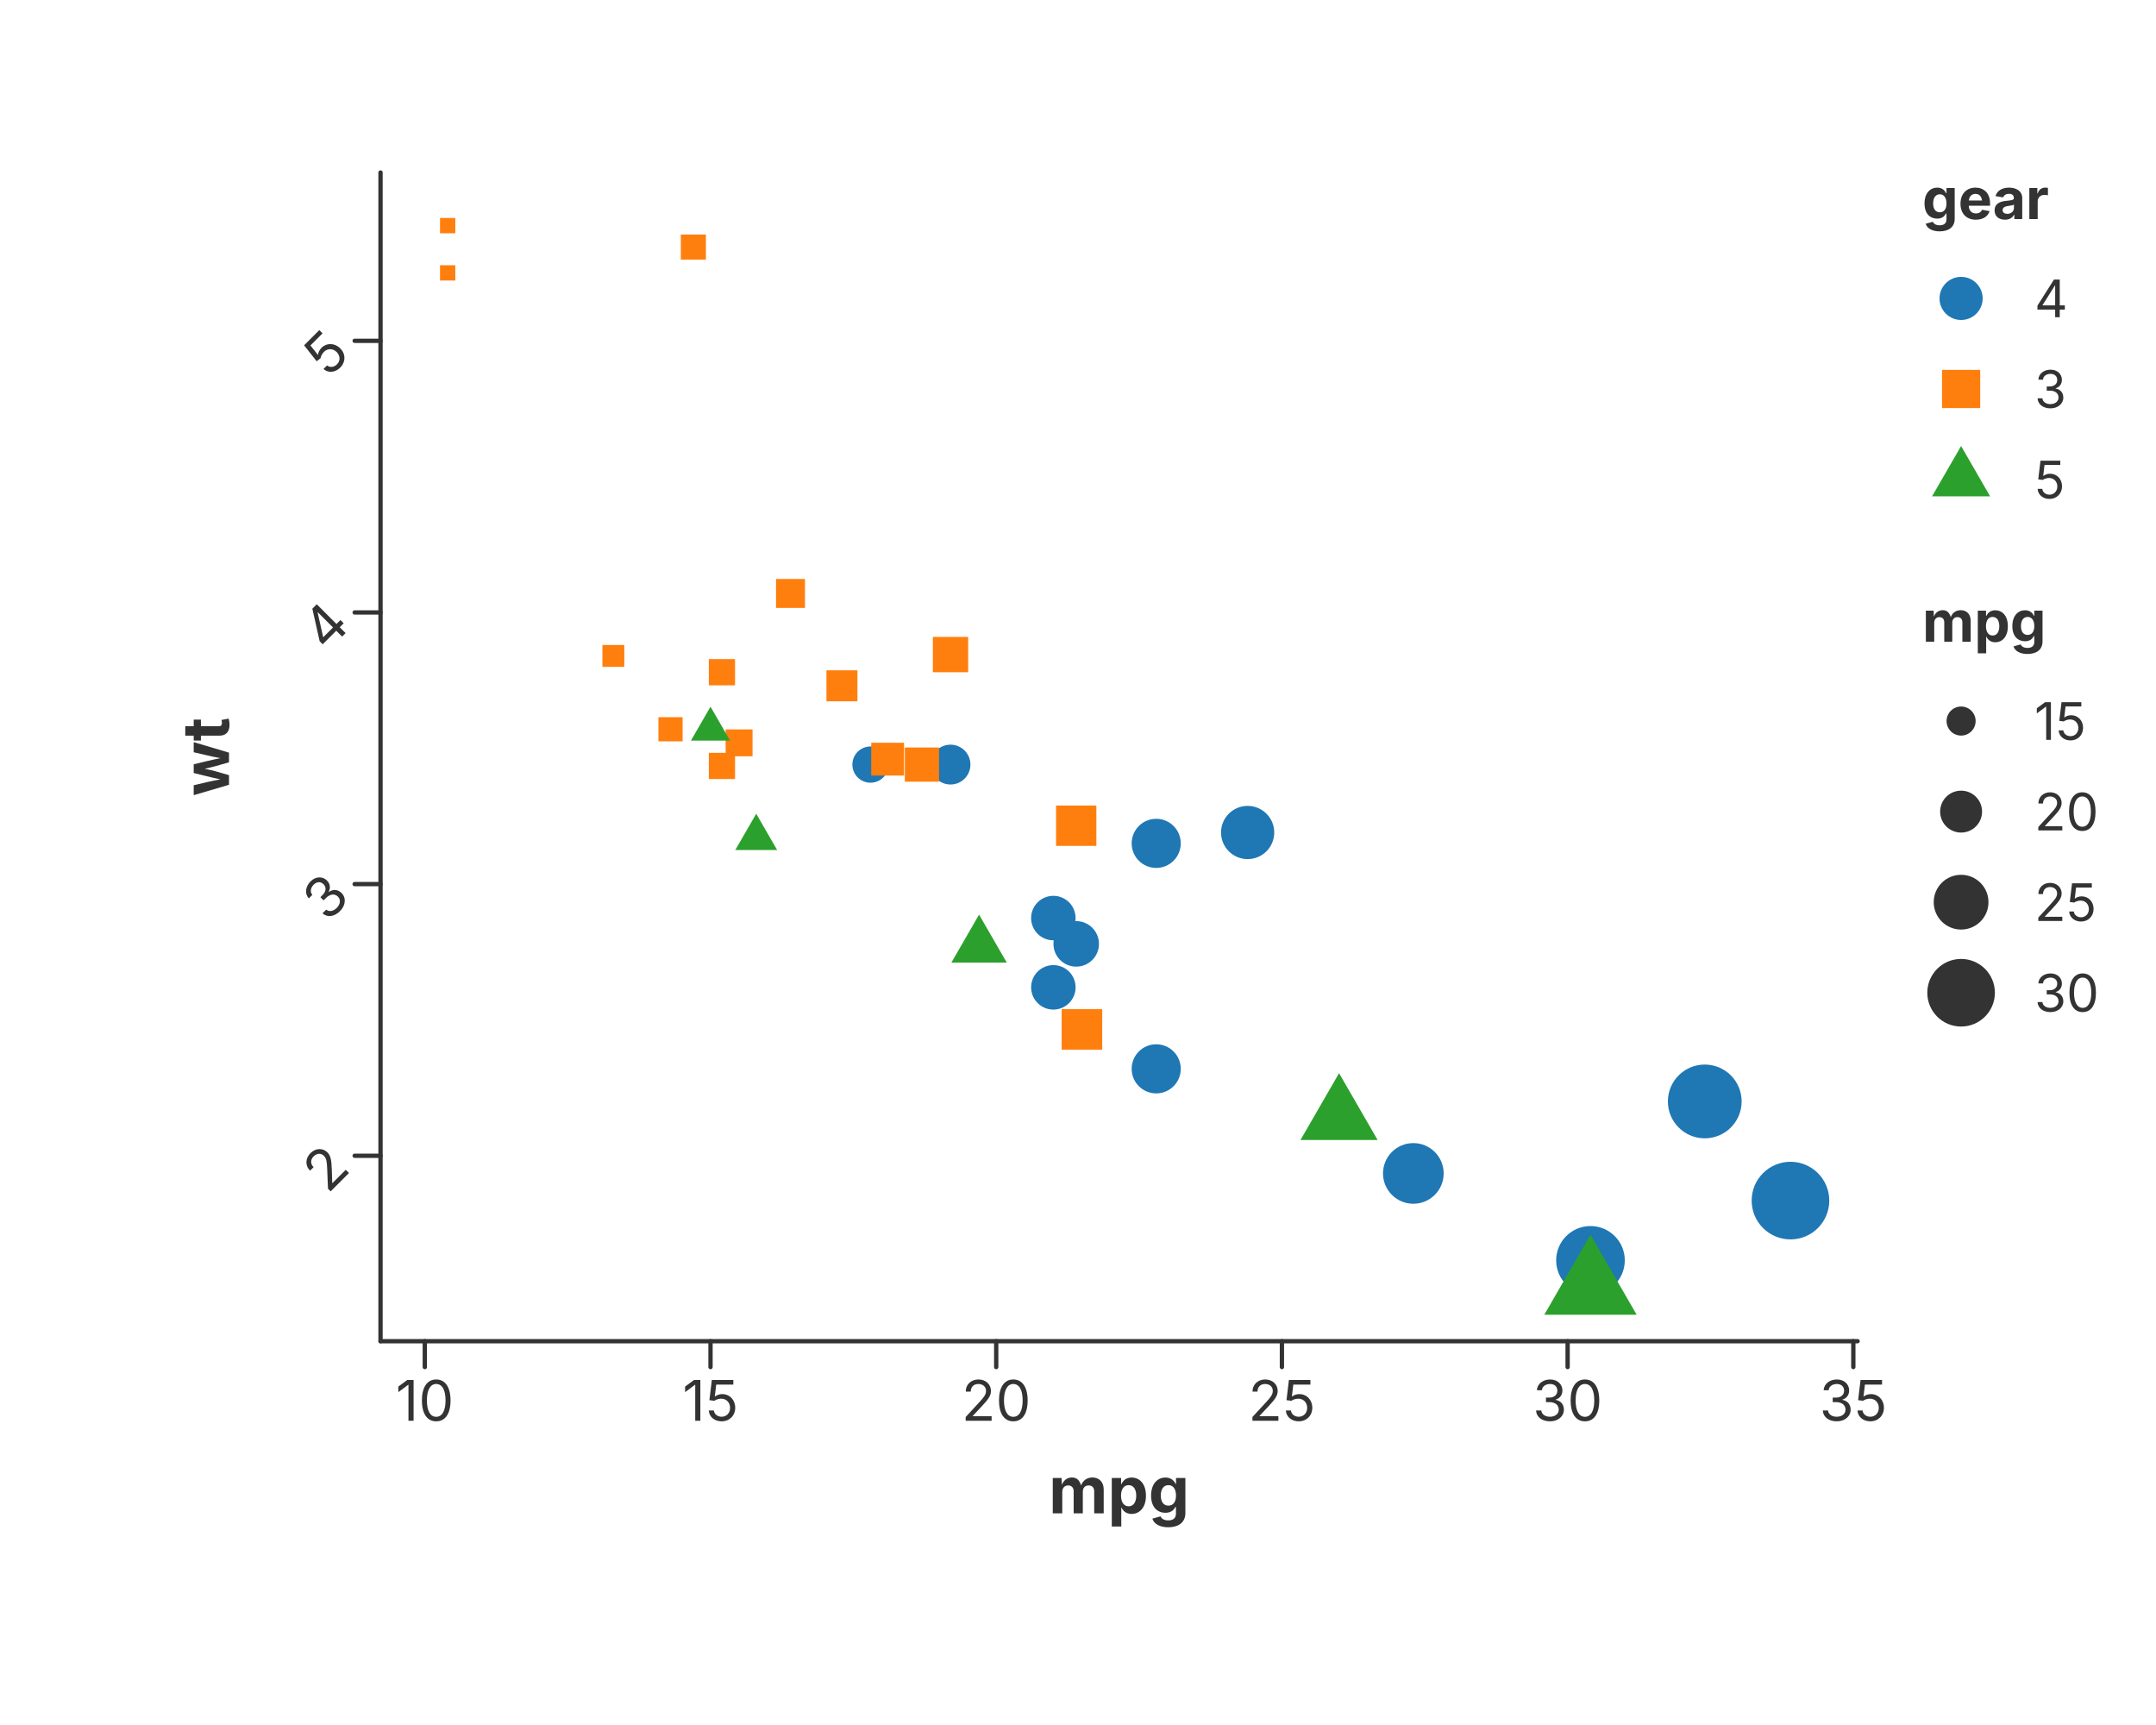
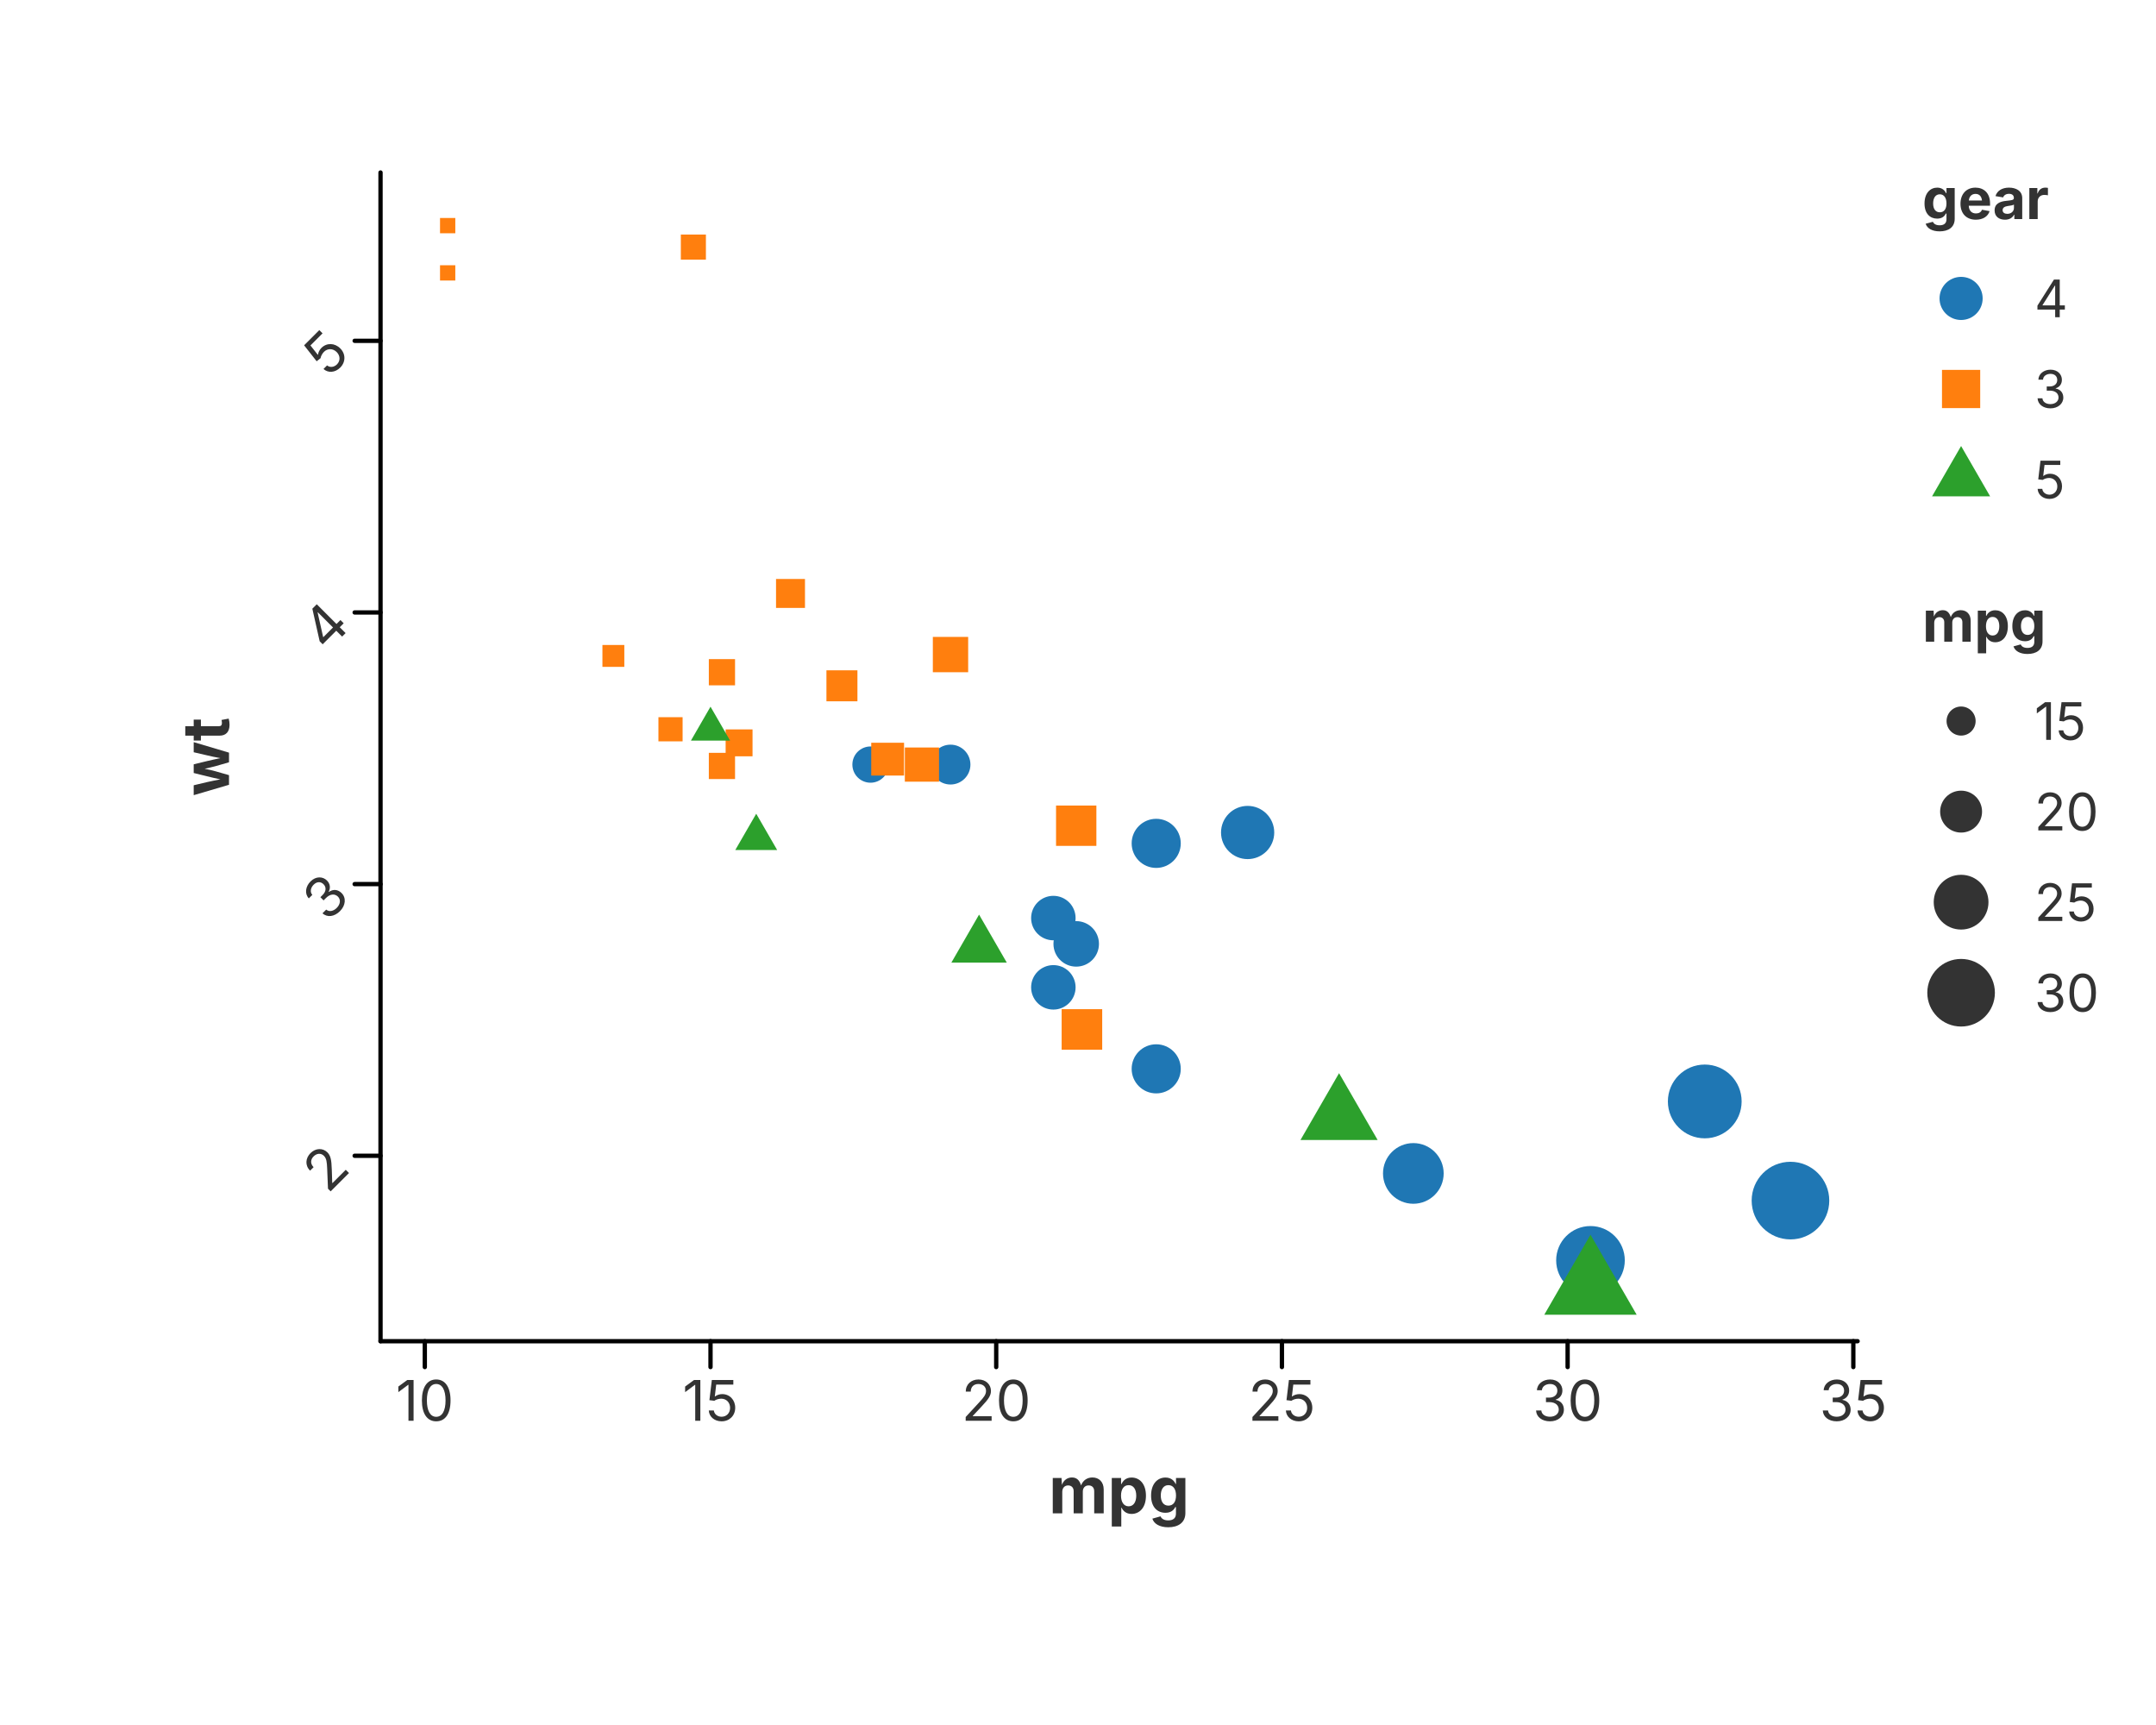
<svg xmlns="http://www.w3.org/2000/svg" width="500" height="400" viewBox="0 0 500 400">
  <rect x="0.000" y="0.000" width="500.000" height="400.000" fill="rgba(255,255,255,1.000)" stroke="none" stroke-width="0.000" fill-opacity="1.000" stroke-opacity="1.000" />
  <defs>
    <clipPath id="plot-clip-area">
      <rect x="88.248" y="40.000" width="342.552" height="271.000" />
    </clipPath>
  </defs>
  <g clip-path="url(#plot-clip-area)">
    <circle cx="244.285" cy="228.949" r="5.157" fill="rgba(31,119,180,1.000)" stroke="none" stroke-width="0.000" fill-opacity="1.000" stroke-opacity="1.000" />
    <circle cx="244.285" cy="212.886" r="5.157" fill="rgba(31,119,180,1.000)" stroke="none" stroke-width="0.000" fill-opacity="1.000" stroke-opacity="1.000" />
    <circle cx="268.138" cy="247.847" r="5.694" fill="rgba(31,119,180,1.000)" stroke="none" stroke-width="0.000" fill-opacity="1.000" stroke-opacity="1.000" />
    <circle cx="289.340" cy="193.043" r="6.170" fill="rgba(31,119,180,1.000)" stroke="none" stroke-width="0.000" fill-opacity="1.000" stroke-opacity="1.000" />
    <circle cx="268.138" cy="195.563" r="5.694" fill="rgba(31,119,180,1.000)" stroke="none" stroke-width="0.000" fill-opacity="1.000" stroke-opacity="1.000" />
    <circle cx="220.432" cy="177.295" r="4.621" fill="rgba(31,119,180,1.000)" stroke="none" stroke-width="0.000" fill-opacity="1.000" stroke-opacity="1.000" />
    <circle cx="201.880" cy="177.295" r="4.204" fill="rgba(31,119,180,1.000)" stroke="none" stroke-width="0.000" fill-opacity="1.000" stroke-opacity="1.000" />
    <circle cx="395.352" cy="255.406" r="8.553" fill="rgba(31,119,180,1.000)" stroke="none" stroke-width="0.000" fill-opacity="1.000" stroke-opacity="1.000" />
    <circle cx="368.849" cy="292.257" r="7.957" fill="rgba(31,119,180,1.000)" stroke="none" stroke-width="0.000" fill-opacity="1.000" stroke-opacity="1.000" />
    <circle cx="415.229" cy="278.398" r="9.000" fill="rgba(31,119,180,1.000)" stroke="none" stroke-width="0.000" fill-opacity="1.000" stroke-opacity="1.000" />
    <circle cx="327.769" cy="272.099" r="7.034" fill="rgba(31,119,180,1.000)" stroke="none" stroke-width="0.000" fill-opacity="1.000" stroke-opacity="1.000" />
    <circle cx="249.585" cy="218.870" r="5.277" fill="rgba(31,119,180,1.000)" stroke="none" stroke-width="0.000" fill-opacity="1.000" stroke-opacity="1.000" />
    <rect x="244.909" y="186.792" width="9.353" height="9.353" fill="rgba(255,127,14,1.000)" stroke="none" stroke-width="0.000" fill-opacity="1.000" stroke-opacity="1.000" />
    <rect x="209.843" y="173.332" width="7.927" height="7.927" fill="rgba(255,127,14,1.000)" stroke="none" stroke-width="0.000" fill-opacity="1.000" stroke-opacity="1.000" />
    <rect x="202.050" y="172.230" width="7.610" height="7.610" fill="rgba(255,127,14,1.000)" stroke="none" stroke-width="0.000" fill-opacity="1.000" stroke-opacity="1.000" />
    <rect x="152.698" y="166.304" width="5.604" height="5.604" fill="rgba(255,127,14,1.000)" stroke="none" stroke-width="0.000" fill-opacity="1.000" stroke-opacity="1.000" />
    <rect x="179.971" y="134.254" width="6.713" height="6.713" fill="rgba(255,127,14,1.000)" stroke="none" stroke-width="0.000" fill-opacity="1.000" stroke-opacity="1.000" />
    <rect x="191.660" y="155.434" width="7.188" height="7.188" fill="rgba(255,127,14,1.000)" stroke="none" stroke-width="0.000" fill-opacity="1.000" stroke-opacity="1.000" />
    <rect x="164.386" y="152.838" width="6.079" height="6.079" fill="rgba(255,127,14,1.000)" stroke="none" stroke-width="0.000" fill-opacity="1.000" stroke-opacity="1.000" />
    <rect x="102.046" y="61.506" width="3.545" height="3.545" fill="rgba(255,127,14,1.000)" stroke="none" stroke-width="0.000" fill-opacity="1.000" stroke-opacity="1.000" />
    <rect x="102.046" y="50.546" width="3.545" height="3.545" fill="rgba(255,127,14,1.000)" stroke="none" stroke-width="0.000" fill-opacity="1.000" stroke-opacity="1.000" />
    <rect x="157.893" y="54.387" width="5.815" height="5.815" fill="rgba(255,127,14,1.000)" stroke="none" stroke-width="0.000" fill-opacity="1.000" stroke-opacity="1.000" />
    <rect x="246.208" y="234.010" width="9.405" height="9.405" fill="rgba(255,127,14,1.000)" stroke="none" stroke-width="0.000" fill-opacity="1.000" stroke-opacity="1.000" />
    <rect x="168.283" y="169.137" width="6.238" height="6.238" fill="rgba(255,127,14,1.000)" stroke="none" stroke-width="0.000" fill-opacity="1.000" stroke-opacity="1.000" />
    <rect x="164.386" y="174.571" width="6.079" height="6.079" fill="rgba(255,127,14,1.000)" stroke="none" stroke-width="0.000" fill-opacity="1.000" stroke-opacity="1.000" />
    <rect x="139.710" y="149.560" width="5.076" height="5.076" fill="rgba(255,127,14,1.000)" stroke="none" stroke-width="0.000" fill-opacity="1.000" stroke-opacity="1.000" />
    <rect x="216.337" y="147.688" width="8.191" height="8.191" fill="rgba(255,127,14,1.000)" stroke="none" stroke-width="0.000" fill-opacity="1.000" stroke-opacity="1.000" />
    <polygon points="310.542,248.850 319.493,264.353 301.591,264.353" fill="rgba(44,160,44,1.000)" stroke="none" stroke-width="0.000" fill-opacity="1.000" />
    <polygon points="368.849,286.308 379.565,304.869 358.133,304.869" fill="rgba(44,160,44,1.000)" stroke="none" stroke-width="0.000" fill-opacity="1.000" />
    <polygon points="175.377,188.692 180.236,197.109 170.517,197.109" fill="rgba(44,160,44,1.000)" stroke="none" stroke-width="0.000" fill-opacity="1.000" />
    <polygon points="227.058,212.083 233.482,223.209 220.634,223.209" fill="rgba(44,160,44,1.000)" stroke="none" stroke-width="0.000" fill-opacity="1.000" />
    <polygon points="164.776,163.866 169.314,171.727 160.237,171.727" fill="rgba(44,160,44,1.000)" stroke="none" stroke-width="0.000" fill-opacity="1.000" />
  </g>
-   <path d="M 88.248 311.000 L 430.800 311.000" fill="none" stroke="rgba(51,51,51,1.000)" stroke-width="1.000" stroke-opacity="1.000" stroke-linejoin="round" stroke-linecap="round" />
-   <path d="M 98.518 311.000 L 98.518 317.000" fill="none" stroke="rgba(51,51,51,1.000)" stroke-width="1.000" stroke-opacity="1.000" stroke-linejoin="round" stroke-linecap="round" />
+   <path d="M 88.248 311.000 L 430.800 311.000" fill="none" stroke="rgba(0,0,0,1.000)" stroke-width="1.000" stroke-opacity="1.000" stroke-linejoin="round" stroke-linecap="round" />
+   <path d="M 98.518 311.000 L 98.518 317.000" fill="none" stroke="rgba(0,0,0,1.000)" stroke-width="1.000" stroke-opacity="1.000" stroke-linejoin="round" stroke-linecap="round" />
  <text x="98.518" y="320.000" font-size="13.0" font-family="Inter, -apple-system, BlinkMacSystemFont, 'Segoe UI', Roboto, Helvetica, Arial, 'PingFang SC', 'Microsoft YaHei', Ubuntu, Cantarell, 'Noto Sans', sans-serif" fill="rgba(51,51,51,1.000)" fill-opacity="1.000" text-anchor="middle" font-weight="normal" dominant-baseline="hanging" transform="rotate(0 98.518 320.000)">10</text>
-   <path d="M 164.776 311.000 L 164.776 317.000" fill="none" stroke="rgba(51,51,51,1.000)" stroke-width="1.000" stroke-opacity="1.000" stroke-linejoin="round" stroke-linecap="round" />
+   <path d="M 164.776 311.000 L 164.776 317.000" fill="none" stroke="rgba(0,0,0,1.000)" stroke-width="1.000" stroke-opacity="1.000" stroke-linejoin="round" stroke-linecap="round" />
  <text x="164.776" y="320.000" font-size="13.0" font-family="Inter, -apple-system, BlinkMacSystemFont, 'Segoe UI', Roboto, Helvetica, Arial, 'PingFang SC', 'Microsoft YaHei', Ubuntu, Cantarell, 'Noto Sans', sans-serif" fill="rgba(51,51,51,1.000)" fill-opacity="1.000" text-anchor="middle" font-weight="normal" dominant-baseline="hanging" transform="rotate(0 164.776 320.000)">15</text>
-   <path d="M 231.033 311.000 L 231.033 317.000" fill="none" stroke="rgba(51,51,51,1.000)" stroke-width="1.000" stroke-opacity="1.000" stroke-linejoin="round" stroke-linecap="round" />
+   <path d="M 231.033 311.000 L 231.033 317.000" fill="none" stroke="rgba(0,0,0,1.000)" stroke-width="1.000" stroke-opacity="1.000" stroke-linejoin="round" stroke-linecap="round" />
  <text x="231.033" y="320.000" font-size="13.0" font-family="Inter, -apple-system, BlinkMacSystemFont, 'Segoe UI', Roboto, Helvetica, Arial, 'PingFang SC', 'Microsoft YaHei', Ubuntu, Cantarell, 'Noto Sans', sans-serif" fill="rgba(51,51,51,1.000)" fill-opacity="1.000" text-anchor="middle" font-weight="normal" dominant-baseline="hanging" transform="rotate(0 231.033 320.000)">20</text>
-   <path d="M 297.291 311.000 L 297.291 317.000" fill="none" stroke="rgba(51,51,51,1.000)" stroke-width="1.000" stroke-opacity="1.000" stroke-linejoin="round" stroke-linecap="round" />
+   <path d="M 297.291 311.000 L 297.291 317.000" fill="none" stroke="rgba(0,0,0,1.000)" stroke-width="1.000" stroke-opacity="1.000" stroke-linejoin="round" stroke-linecap="round" />
  <text x="297.291" y="320.000" font-size="13.0" font-family="Inter, -apple-system, BlinkMacSystemFont, 'Segoe UI', Roboto, Helvetica, Arial, 'PingFang SC', 'Microsoft YaHei', Ubuntu, Cantarell, 'Noto Sans', sans-serif" fill="rgba(51,51,51,1.000)" fill-opacity="1.000" text-anchor="middle" font-weight="normal" dominant-baseline="hanging" transform="rotate(0 297.291 320.000)">25</text>
-   <path d="M 363.549 311.000 L 363.549 317.000" fill="none" stroke="rgba(51,51,51,1.000)" stroke-width="1.000" stroke-opacity="1.000" stroke-linejoin="round" stroke-linecap="round" />
+   <path d="M 363.549 311.000 L 363.549 317.000" fill="none" stroke="rgba(0,0,0,1.000)" stroke-width="1.000" stroke-opacity="1.000" stroke-linejoin="round" stroke-linecap="round" />
  <text x="363.549" y="320.000" font-size="13.0" font-family="Inter, -apple-system, BlinkMacSystemFont, 'Segoe UI', Roboto, Helvetica, Arial, 'PingFang SC', 'Microsoft YaHei', Ubuntu, Cantarell, 'Noto Sans', sans-serif" fill="rgba(51,51,51,1.000)" fill-opacity="1.000" text-anchor="middle" font-weight="normal" dominant-baseline="hanging" transform="rotate(0 363.549 320.000)">30</text>
-   <path d="M 429.806 311.000 L 429.806 317.000" fill="none" stroke="rgba(51,51,51,1.000)" stroke-width="1.000" stroke-opacity="1.000" stroke-linejoin="round" stroke-linecap="round" />
+   <path d="M 429.806 311.000 L 429.806 317.000" fill="none" stroke="rgba(0,0,0,1.000)" stroke-width="1.000" stroke-opacity="1.000" stroke-linejoin="round" stroke-linecap="round" />
  <text x="429.806" y="320.000" font-size="13.0" font-family="Inter, -apple-system, BlinkMacSystemFont, 'Segoe UI', Roboto, Helvetica, Arial, 'PingFang SC', 'Microsoft YaHei', Ubuntu, Cantarell, 'Noto Sans', sans-serif" fill="rgba(51,51,51,1.000)" fill-opacity="1.000" text-anchor="middle" font-weight="normal" dominant-baseline="hanging" transform="rotate(0 429.806 320.000)">35</text>
  <text x="259.524" y="340.000" font-size="15.0" font-family="Inter, -apple-system, BlinkMacSystemFont, 'Segoe UI', Roboto, Helvetica, Arial, 'PingFang SC', 'Microsoft YaHei', Ubuntu, Cantarell, 'Noto Sans', sans-serif" fill="rgba(51,51,51,1.000)" fill-opacity="1.000" text-anchor="middle" font-weight="bold" dominant-baseline="hanging" transform="rotate(0 259.524 340.000)">mpg</text>
-   <path d="M 88.248 40.000 L 88.248 311.000" fill="none" stroke="rgba(51,51,51,1.000)" stroke-width="1.000" stroke-opacity="1.000" stroke-linejoin="round" stroke-linecap="round" />
-   <path d="M 88.248 268.004 L 82.248 268.004" fill="none" stroke="rgba(51,51,51,1.000)" stroke-width="1.000" stroke-opacity="1.000" stroke-linejoin="round" stroke-linecap="round" />
+   <path d="M 88.248 40.000 L 88.248 311.000" fill="none" stroke="rgba(0,0,0,1.000)" stroke-width="1.000" stroke-opacity="1.000" stroke-linejoin="round" stroke-linecap="round" />
+   <path d="M 88.248 268.004 L 82.248 268.004" fill="none" stroke="rgba(0,0,0,1.000)" stroke-width="1.000" stroke-opacity="1.000" stroke-linejoin="round" stroke-linecap="round" />
  <text x="78.248" y="268.004" font-size="13.0" font-family="Inter, -apple-system, BlinkMacSystemFont, 'Segoe UI', Roboto, Helvetica, Arial, 'PingFang SC', 'Microsoft YaHei', Ubuntu, Cantarell, 'Noto Sans', sans-serif" fill="rgba(51,51,51,1.000)" fill-opacity="1.000" text-anchor="end" font-weight="normal" dominant-baseline="central" transform="rotate(-45 78.248 268.004)">2</text>
-   <path d="M 88.248 205.012 L 82.248 205.012" fill="none" stroke="rgba(51,51,51,1.000)" stroke-width="1.000" stroke-opacity="1.000" stroke-linejoin="round" stroke-linecap="round" />
+   <path d="M 88.248 205.012 L 82.248 205.012" fill="none" stroke="rgba(0,0,0,1.000)" stroke-width="1.000" stroke-opacity="1.000" stroke-linejoin="round" stroke-linecap="round" />
  <text x="78.248" y="205.012" font-size="13.0" font-family="Inter, -apple-system, BlinkMacSystemFont, 'Segoe UI', Roboto, Helvetica, Arial, 'PingFang SC', 'Microsoft YaHei', Ubuntu, Cantarell, 'Noto Sans', sans-serif" fill="rgba(51,51,51,1.000)" fill-opacity="1.000" text-anchor="end" font-weight="normal" dominant-baseline="central" transform="rotate(-45 78.248 205.012)">3</text>
-   <path d="M 88.248 142.019 L 82.248 142.019" fill="none" stroke="rgba(51,51,51,1.000)" stroke-width="1.000" stroke-opacity="1.000" stroke-linejoin="round" stroke-linecap="round" />
+   <path d="M 88.248 142.019 L 82.248 142.019" fill="none" stroke="rgba(0,0,0,1.000)" stroke-width="1.000" stroke-opacity="1.000" stroke-linejoin="round" stroke-linecap="round" />
  <text x="78.248" y="142.019" font-size="13.0" font-family="Inter, -apple-system, BlinkMacSystemFont, 'Segoe UI', Roboto, Helvetica, Arial, 'PingFang SC', 'Microsoft YaHei', Ubuntu, Cantarell, 'Noto Sans', sans-serif" fill="rgba(51,51,51,1.000)" fill-opacity="1.000" text-anchor="end" font-weight="normal" dominant-baseline="central" transform="rotate(-45 78.248 142.019)">4</text>
-   <path d="M 88.248 79.027 L 82.248 79.027" fill="none" stroke="rgba(51,51,51,1.000)" stroke-width="1.000" stroke-opacity="1.000" stroke-linejoin="round" stroke-linecap="round" />
+   <path d="M 88.248 79.027 L 82.248 79.027" fill="none" stroke="rgba(0,0,0,1.000)" stroke-width="1.000" stroke-opacity="1.000" stroke-linejoin="round" stroke-linecap="round" />
  <text x="78.248" y="79.027" font-size="13.0" font-family="Inter, -apple-system, BlinkMacSystemFont, 'Segoe UI', Roboto, Helvetica, Arial, 'PingFang SC', 'Microsoft YaHei', Ubuntu, Cantarell, 'Noto Sans', sans-serif" fill="rgba(51,51,51,1.000)" fill-opacity="1.000" text-anchor="end" font-weight="normal" dominant-baseline="central" transform="rotate(-45 78.248 79.027)">5</text>
  <text x="47.500" y="175.500" font-size="15.0" font-family="Inter, -apple-system, BlinkMacSystemFont, 'Segoe UI', Roboto, Helvetica, Arial, 'PingFang SC', 'Microsoft YaHei', Ubuntu, Cantarell, 'Noto Sans', sans-serif" fill="rgba(51,51,51,1.000)" fill-opacity="1.000" text-anchor="middle" font-weight="bold" dominant-baseline="middle" transform="rotate(-90 47.500 175.500)">wt</text>
  <text x="445.800" y="46.000" font-size="13.2" font-family="Inter, -apple-system, BlinkMacSystemFont, 'Segoe UI', Roboto, Helvetica, Arial, 'PingFang SC', 'Microsoft YaHei', Ubuntu, Cantarell, 'Noto Sans', sans-serif" fill="rgba(51,51,51,1.000)" fill-opacity="1.000" text-anchor="start" font-weight="bold" dominant-baseline="central" transform="rotate(0 445.800 46.000)">gear</text>
  <circle cx="454.800" cy="69.200" r="5.000" fill="rgba(31,119,180,1.000)" stroke="none" stroke-width="0.000" fill-opacity="1.000" stroke-opacity="1.000" />
  <text x="471.800" y="69.200" font-size="12.0" font-family="Inter, -apple-system, BlinkMacSystemFont, 'Segoe UI', Roboto, Helvetica, Arial, 'PingFang SC', 'Microsoft YaHei', Ubuntu, Cantarell, 'Noto Sans', sans-serif" fill="rgba(51,51,51,1.000)" fill-opacity="1.000" text-anchor="start" font-weight="normal" dominant-baseline="central" transform="rotate(0 471.800 69.200)">4</text>
  <rect x="450.369" y="85.769" width="8.862" height="8.862" fill="rgba(255,127,14,1.000)" stroke="none" stroke-width="0.000" fill-opacity="1.000" stroke-opacity="1.000" />
  <text x="471.800" y="90.200" font-size="12.0" font-family="Inter, -apple-system, BlinkMacSystemFont, 'Segoe UI', Roboto, Helvetica, Arial, 'PingFang SC', 'Microsoft YaHei', Ubuntu, Cantarell, 'Noto Sans', sans-serif" fill="rgba(51,51,51,1.000)" fill-opacity="1.000" text-anchor="start" font-weight="normal" dominant-baseline="central" transform="rotate(0 471.800 90.200)">3</text>
  <polygon points="454.800,103.425 461.533,115.088 448.067,115.088" fill="rgba(44,160,44,1.000)" stroke="none" stroke-width="0.000" fill-opacity="1.000" />
  <text x="471.800" y="111.200" font-size="12.0" font-family="Inter, -apple-system, BlinkMacSystemFont, 'Segoe UI', Roboto, Helvetica, Arial, 'PingFang SC', 'Microsoft YaHei', Ubuntu, Cantarell, 'Noto Sans', sans-serif" fill="rgba(51,51,51,1.000)" fill-opacity="1.000" text-anchor="start" font-weight="normal" dominant-baseline="central" transform="rotate(0 471.800 111.200)">5</text>
  <text x="445.800" y="144.000" font-size="13.2" font-family="Inter, -apple-system, BlinkMacSystemFont, 'Segoe UI', Roboto, Helvetica, Arial, 'PingFang SC', 'Microsoft YaHei', Ubuntu, Cantarell, 'Noto Sans', sans-serif" fill="rgba(51,51,51,1.000)" fill-opacity="1.000" text-anchor="start" font-weight="bold" dominant-baseline="central" transform="rotate(0 445.800 144.000)">mpg</text>
  <circle cx="454.800" cy="167.200" r="3.370" fill="rgba(51,51,51,1.000)" stroke="none" stroke-width="0.000" fill-opacity="1.000" stroke-opacity="1.000" />
  <text x="471.800" y="167.200" font-size="12.0" font-family="Inter, -apple-system, BlinkMacSystemFont, 'Segoe UI', Roboto, Helvetica, Arial, 'PingFang SC', 'Microsoft YaHei', Ubuntu, Cantarell, 'Noto Sans', sans-serif" fill="rgba(51,51,51,1.000)" fill-opacity="1.000" text-anchor="start" font-weight="normal" dominant-baseline="central" transform="rotate(0 471.800 167.200)">15</text>
  <circle cx="454.800" cy="188.200" r="4.860" fill="rgba(51,51,51,1.000)" stroke="none" stroke-width="0.000" fill-opacity="1.000" stroke-opacity="1.000" />
  <text x="471.800" y="188.200" font-size="12.0" font-family="Inter, -apple-system, BlinkMacSystemFont, 'Segoe UI', Roboto, Helvetica, Arial, 'PingFang SC', 'Microsoft YaHei', Ubuntu, Cantarell, 'Noto Sans', sans-serif" fill="rgba(51,51,51,1.000)" fill-opacity="1.000" text-anchor="start" font-weight="normal" dominant-baseline="central" transform="rotate(0 471.800 188.200)">20</text>
  <circle cx="454.800" cy="209.200" r="6.349" fill="rgba(51,51,51,1.000)" stroke="none" stroke-width="0.000" fill-opacity="1.000" stroke-opacity="1.000" />
  <text x="471.800" y="209.200" font-size="12.0" font-family="Inter, -apple-system, BlinkMacSystemFont, 'Segoe UI', Roboto, Helvetica, Arial, 'PingFang SC', 'Microsoft YaHei', Ubuntu, Cantarell, 'Noto Sans', sans-serif" fill="rgba(51,51,51,1.000)" fill-opacity="1.000" text-anchor="start" font-weight="normal" dominant-baseline="central" transform="rotate(0 471.800 209.200)">25</text>
  <circle cx="454.800" cy="230.200" r="7.838" fill="rgba(51,51,51,1.000)" stroke="none" stroke-width="0.000" fill-opacity="1.000" stroke-opacity="1.000" />
  <text x="471.800" y="230.200" font-size="12.0" font-family="Inter, -apple-system, BlinkMacSystemFont, 'Segoe UI', Roboto, Helvetica, Arial, 'PingFang SC', 'Microsoft YaHei', Ubuntu, Cantarell, 'Noto Sans', sans-serif" fill="rgba(51,51,51,1.000)" fill-opacity="1.000" text-anchor="start" font-weight="normal" dominant-baseline="central" transform="rotate(0 471.800 230.200)">30</text>
</svg>
